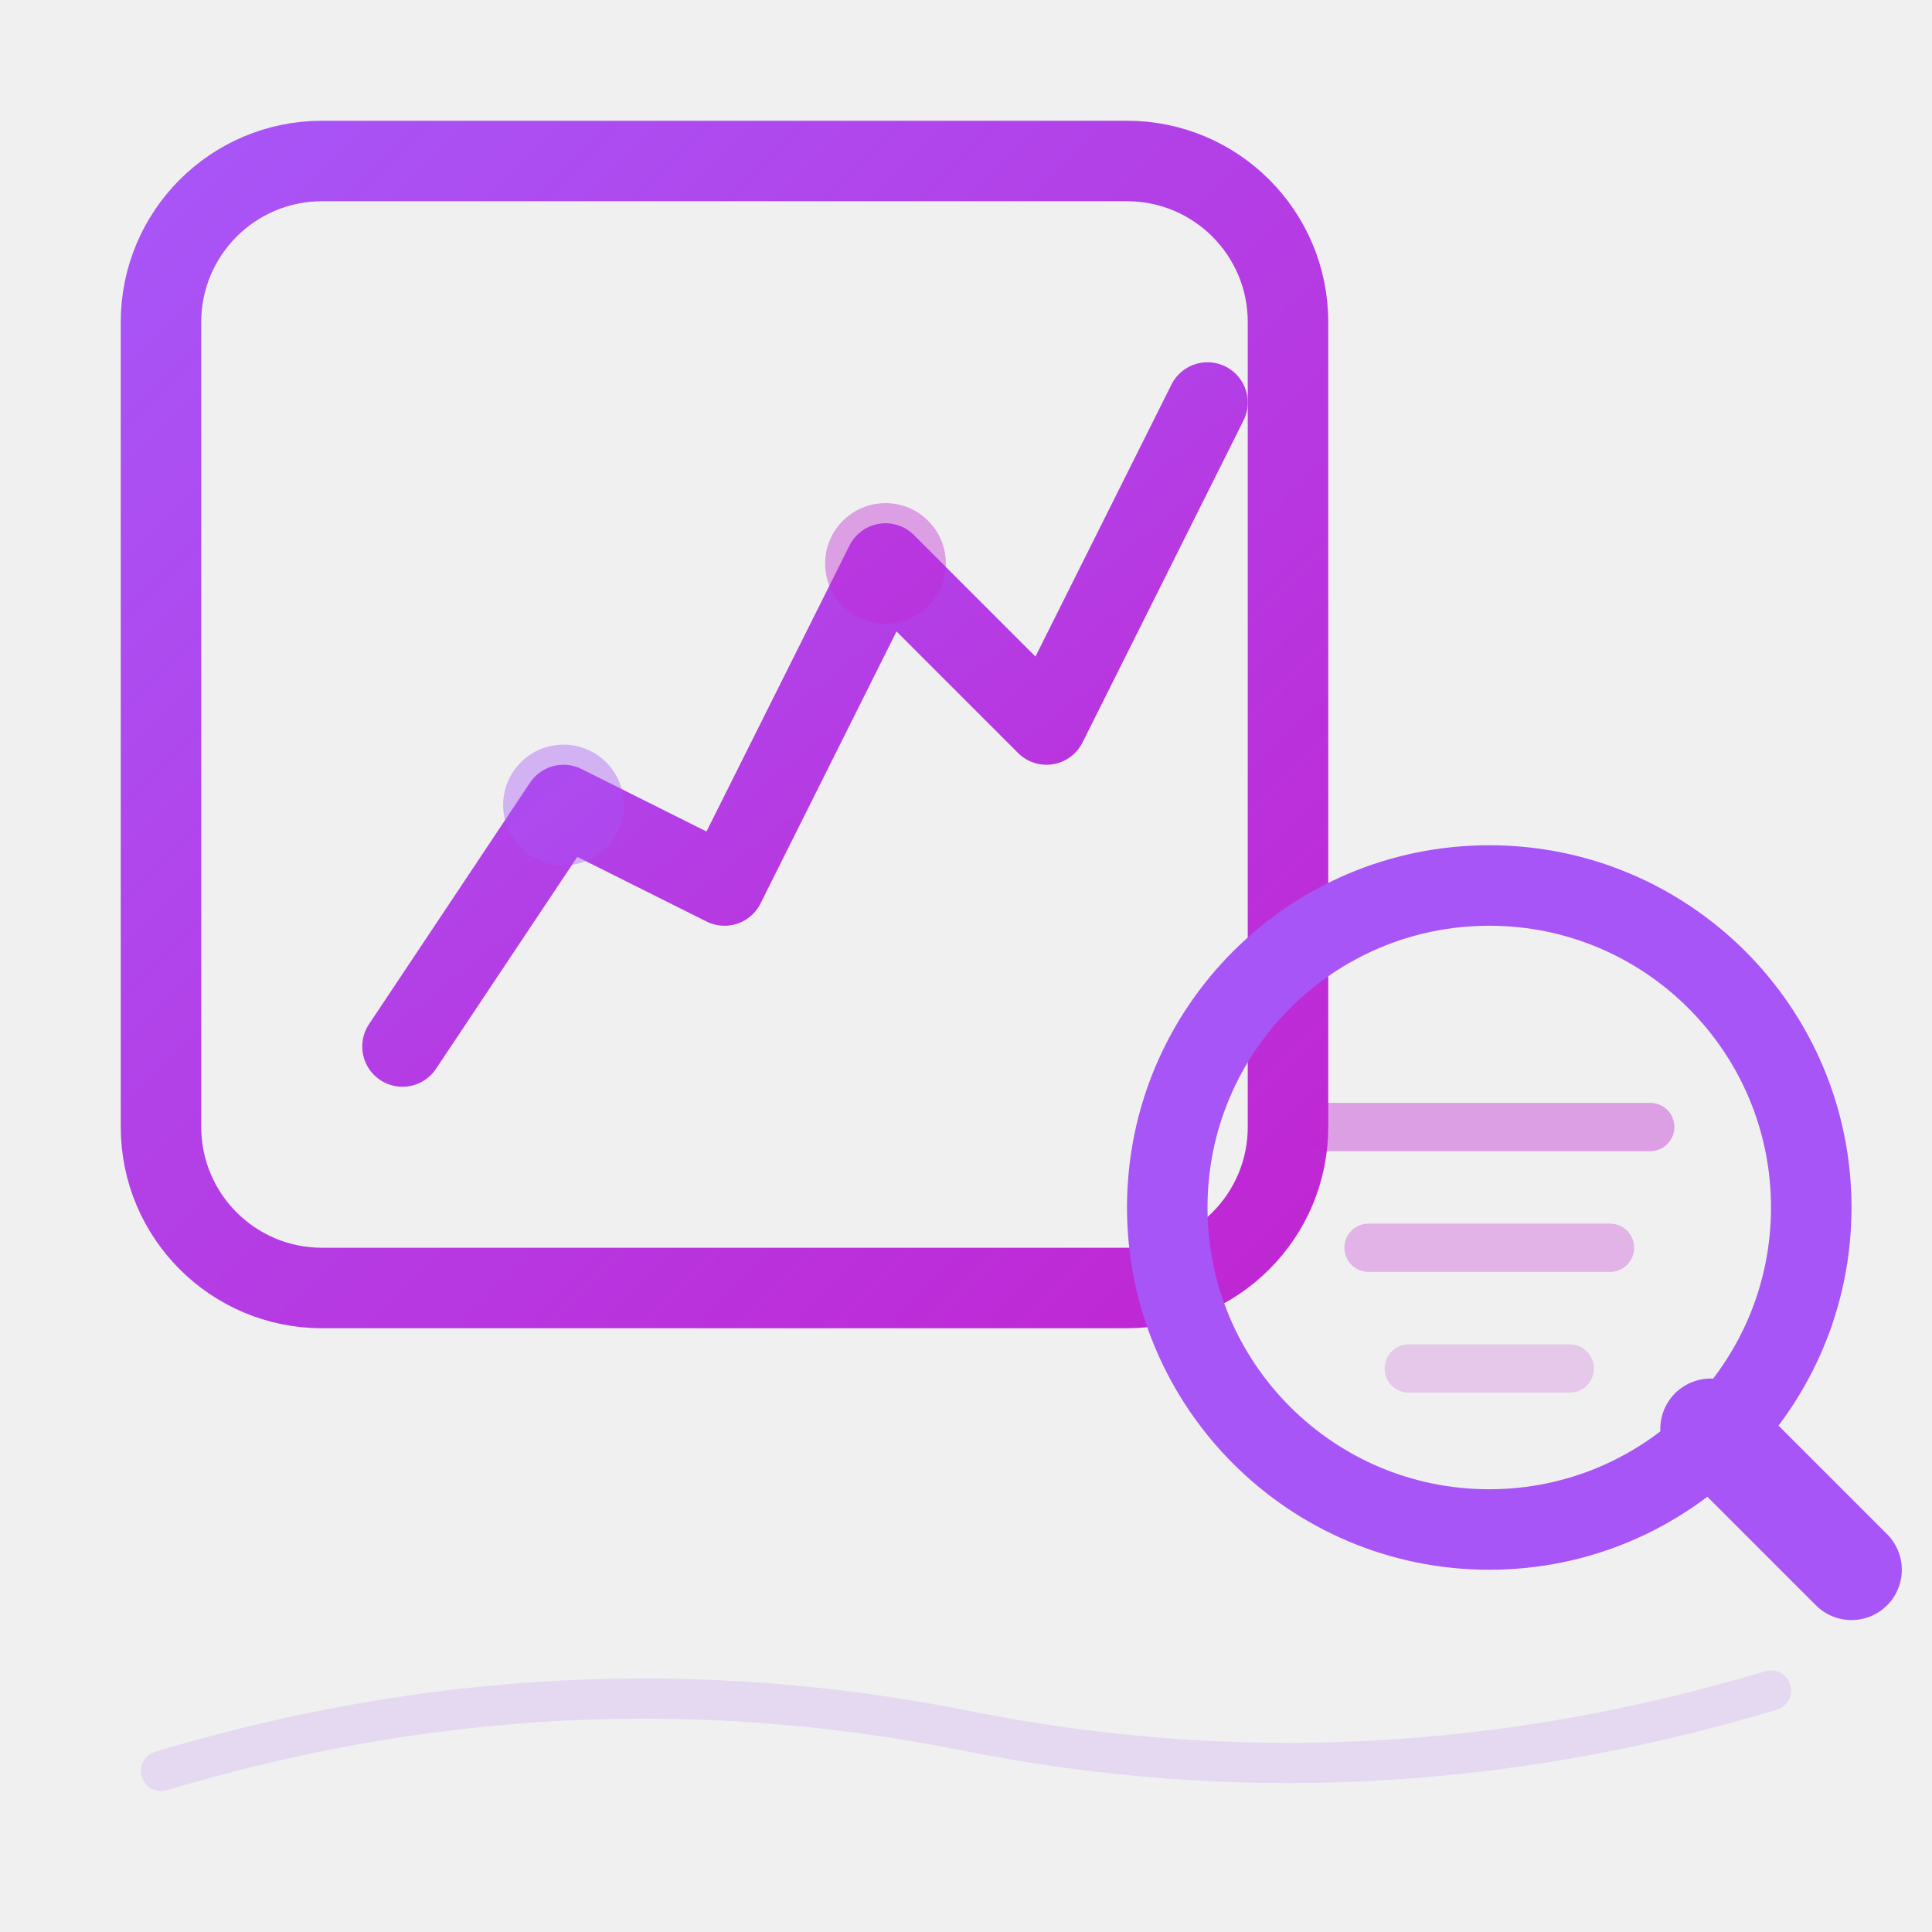
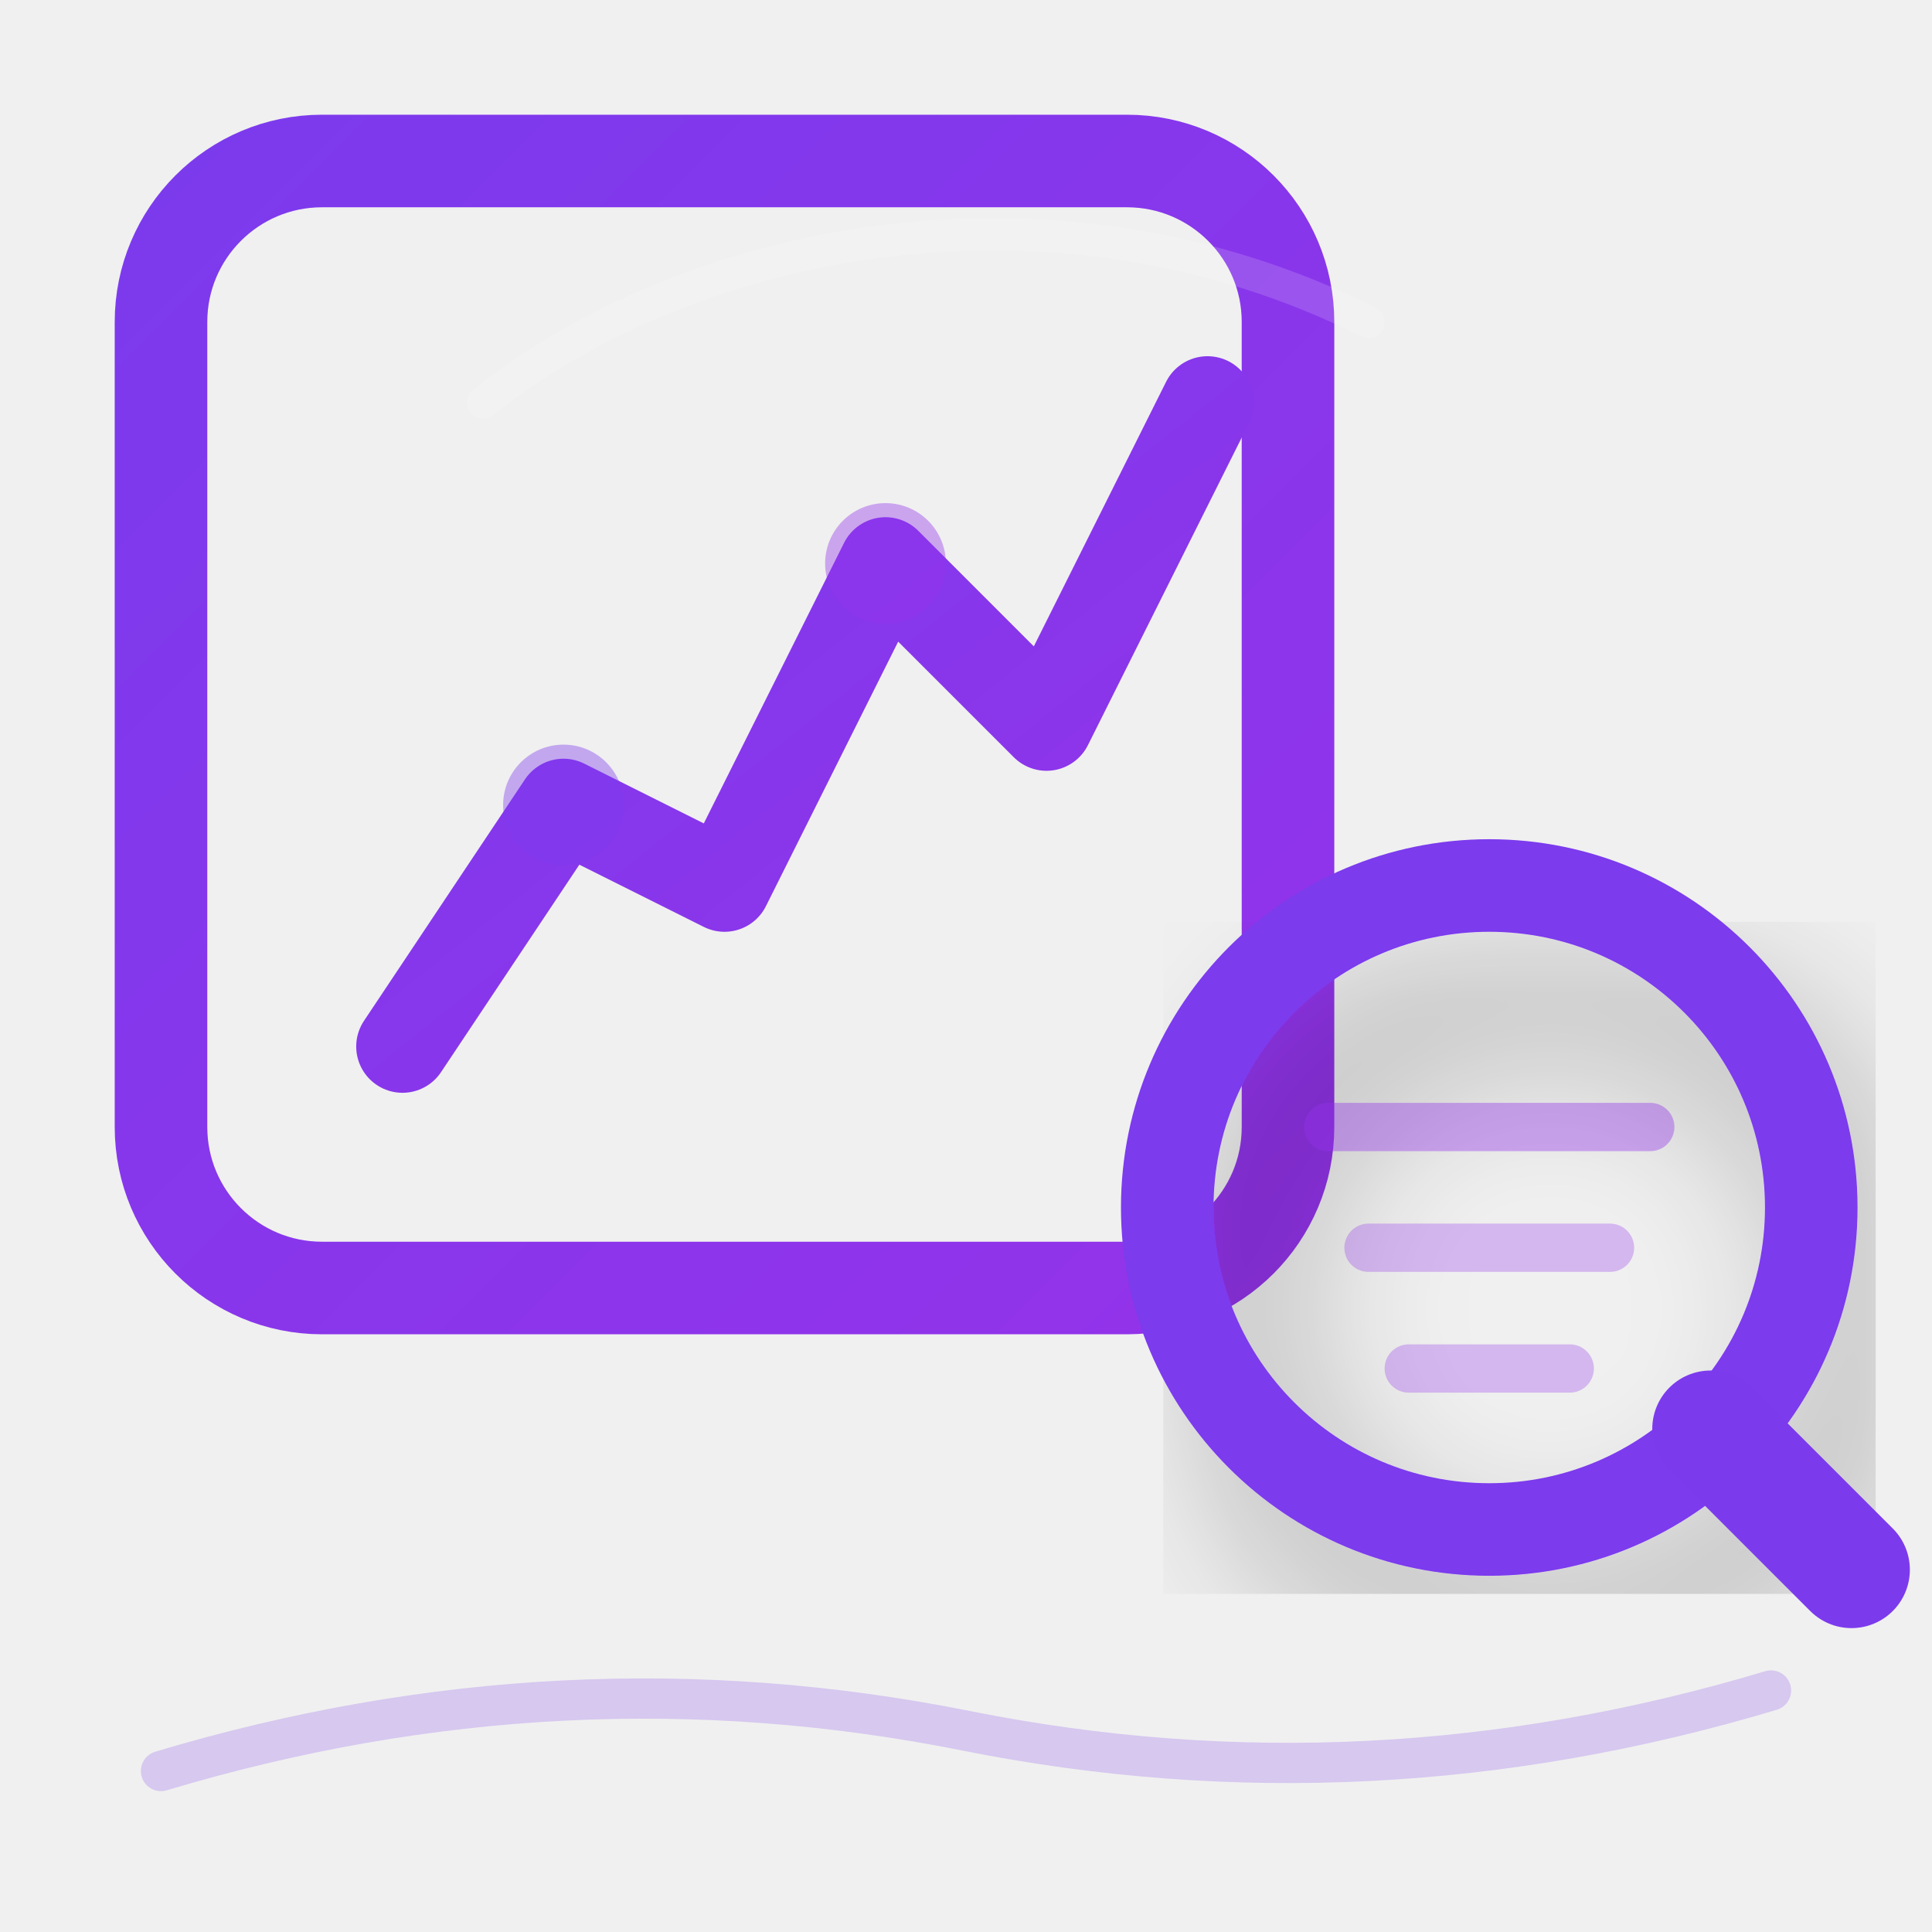
<svg xmlns="http://www.w3.org/2000/svg" viewBox="0 0 48 48" fill="none" stroke-linecap="round" stroke-linejoin="round">
  <defs>
    <linearGradient id="ad2" x1="0%" y1="0%" x2="100%" y2="100%">
-       <stop offset="0%" stop-color="#a855f7" />
-       <stop offset="100%" stop-color="#c026d3" />
+       <stop offset="0%" stop-color="#7c3aed" />
+       <stop offset="100%" stop-color="#9333ea" />
    </linearGradient>
+     <filter id="s3d_analysis">
+       <feDropShadow dx="1.5" dy="2.5" stdDeviation="2" flood-opacity=".3" />
+     </filter>
  </defs>
-   <path d="M4 44 Q14 41 24 43 Q34 45 44 42" stroke="#a855f7" stroke-width="1" fill="none" opacity="0.15" stroke-linecap="round" />
-   <rect x="4" y="4" width="28" height="28" rx="4" stroke="url(#ad2)" stroke-width="2" fill="none" />
-   <polyline points="10 26 14 20 18 22 22 14 26 18 30 10" stroke="url(#ad2)" stroke-width="2" fill="none" />
-   <circle cx="14" cy="20" r="1.5" fill="#a855f7" opacity=".4" />
-   <circle cx="22" cy="14" r="1.5" fill="#c026d3" opacity=".4" />
-   <circle cx="37" cy="30" r="8" stroke="#a855f7" stroke-width="2" fill="none" />
-   <line x1="42.5" y1="35.5" x2="46" y2="39" stroke="#a855f7" stroke-width="2.5" />
-   <line x1="33" y1="28" x2="41" y2="28" stroke="#c026d3" stroke-width="1.2" opacity=".4" />
-   <line x1="34" y1="31" x2="40" y2="31" stroke="#c026d3" stroke-width="1.2" opacity=".3" />
-   <line x1="35" y1="34" x2="39" y2="34" stroke="#c026d3" stroke-width="1.2" opacity=".2" />
+   <path d="M4 44 Q14 41 24 43 Q34 45 44 42" stroke="#7c3aed" stroke-width="1" fill="none" opacity="0.22" stroke-linecap="round" />
+   <rect x="4" y="4" width="28" height="28" rx="4" stroke="url(#ad2)" stroke-width="2.3" fill="none" />
+   <polyline points="10 26 14 20 18 22 22 14 26 18 30 10" stroke="url(#ad2)" stroke-width="2.3" fill="none" />
+   <circle cx="14" cy="20" r="1.5" fill="#7c3aed" opacity=".4" />
+   <circle cx="22" cy="14" r="1.5" fill="#9333ea" opacity=".4" />
+   <circle cx="37" cy="30" r="8" stroke="#7c3aed" stroke-width="2.3" fill="none" fill-opacity="0.09" filter="url(#s3d_analysis)" />
+   <line x1="42.5" y1="35.5" x2="46" y2="39" stroke="#7c3aed" stroke-width="2.9" />
+   <line x1="33" y1="28" x2="41" y2="28" stroke="#9333ea" stroke-width="1.2" opacity=".4" />
+   <line x1="34" y1="31" x2="40" y2="31" stroke="#9333ea" stroke-width="1.2" opacity=".3" />
+   <line x1="35" y1="34" x2="39" y2="34" stroke="#9333ea" stroke-width="1.2" opacity="0.3" />
+   <path d="M12 10c5-4 14-6 22-2" stroke="white" stroke-width="0.8" opacity=".15" fill="none" />
</svg>
